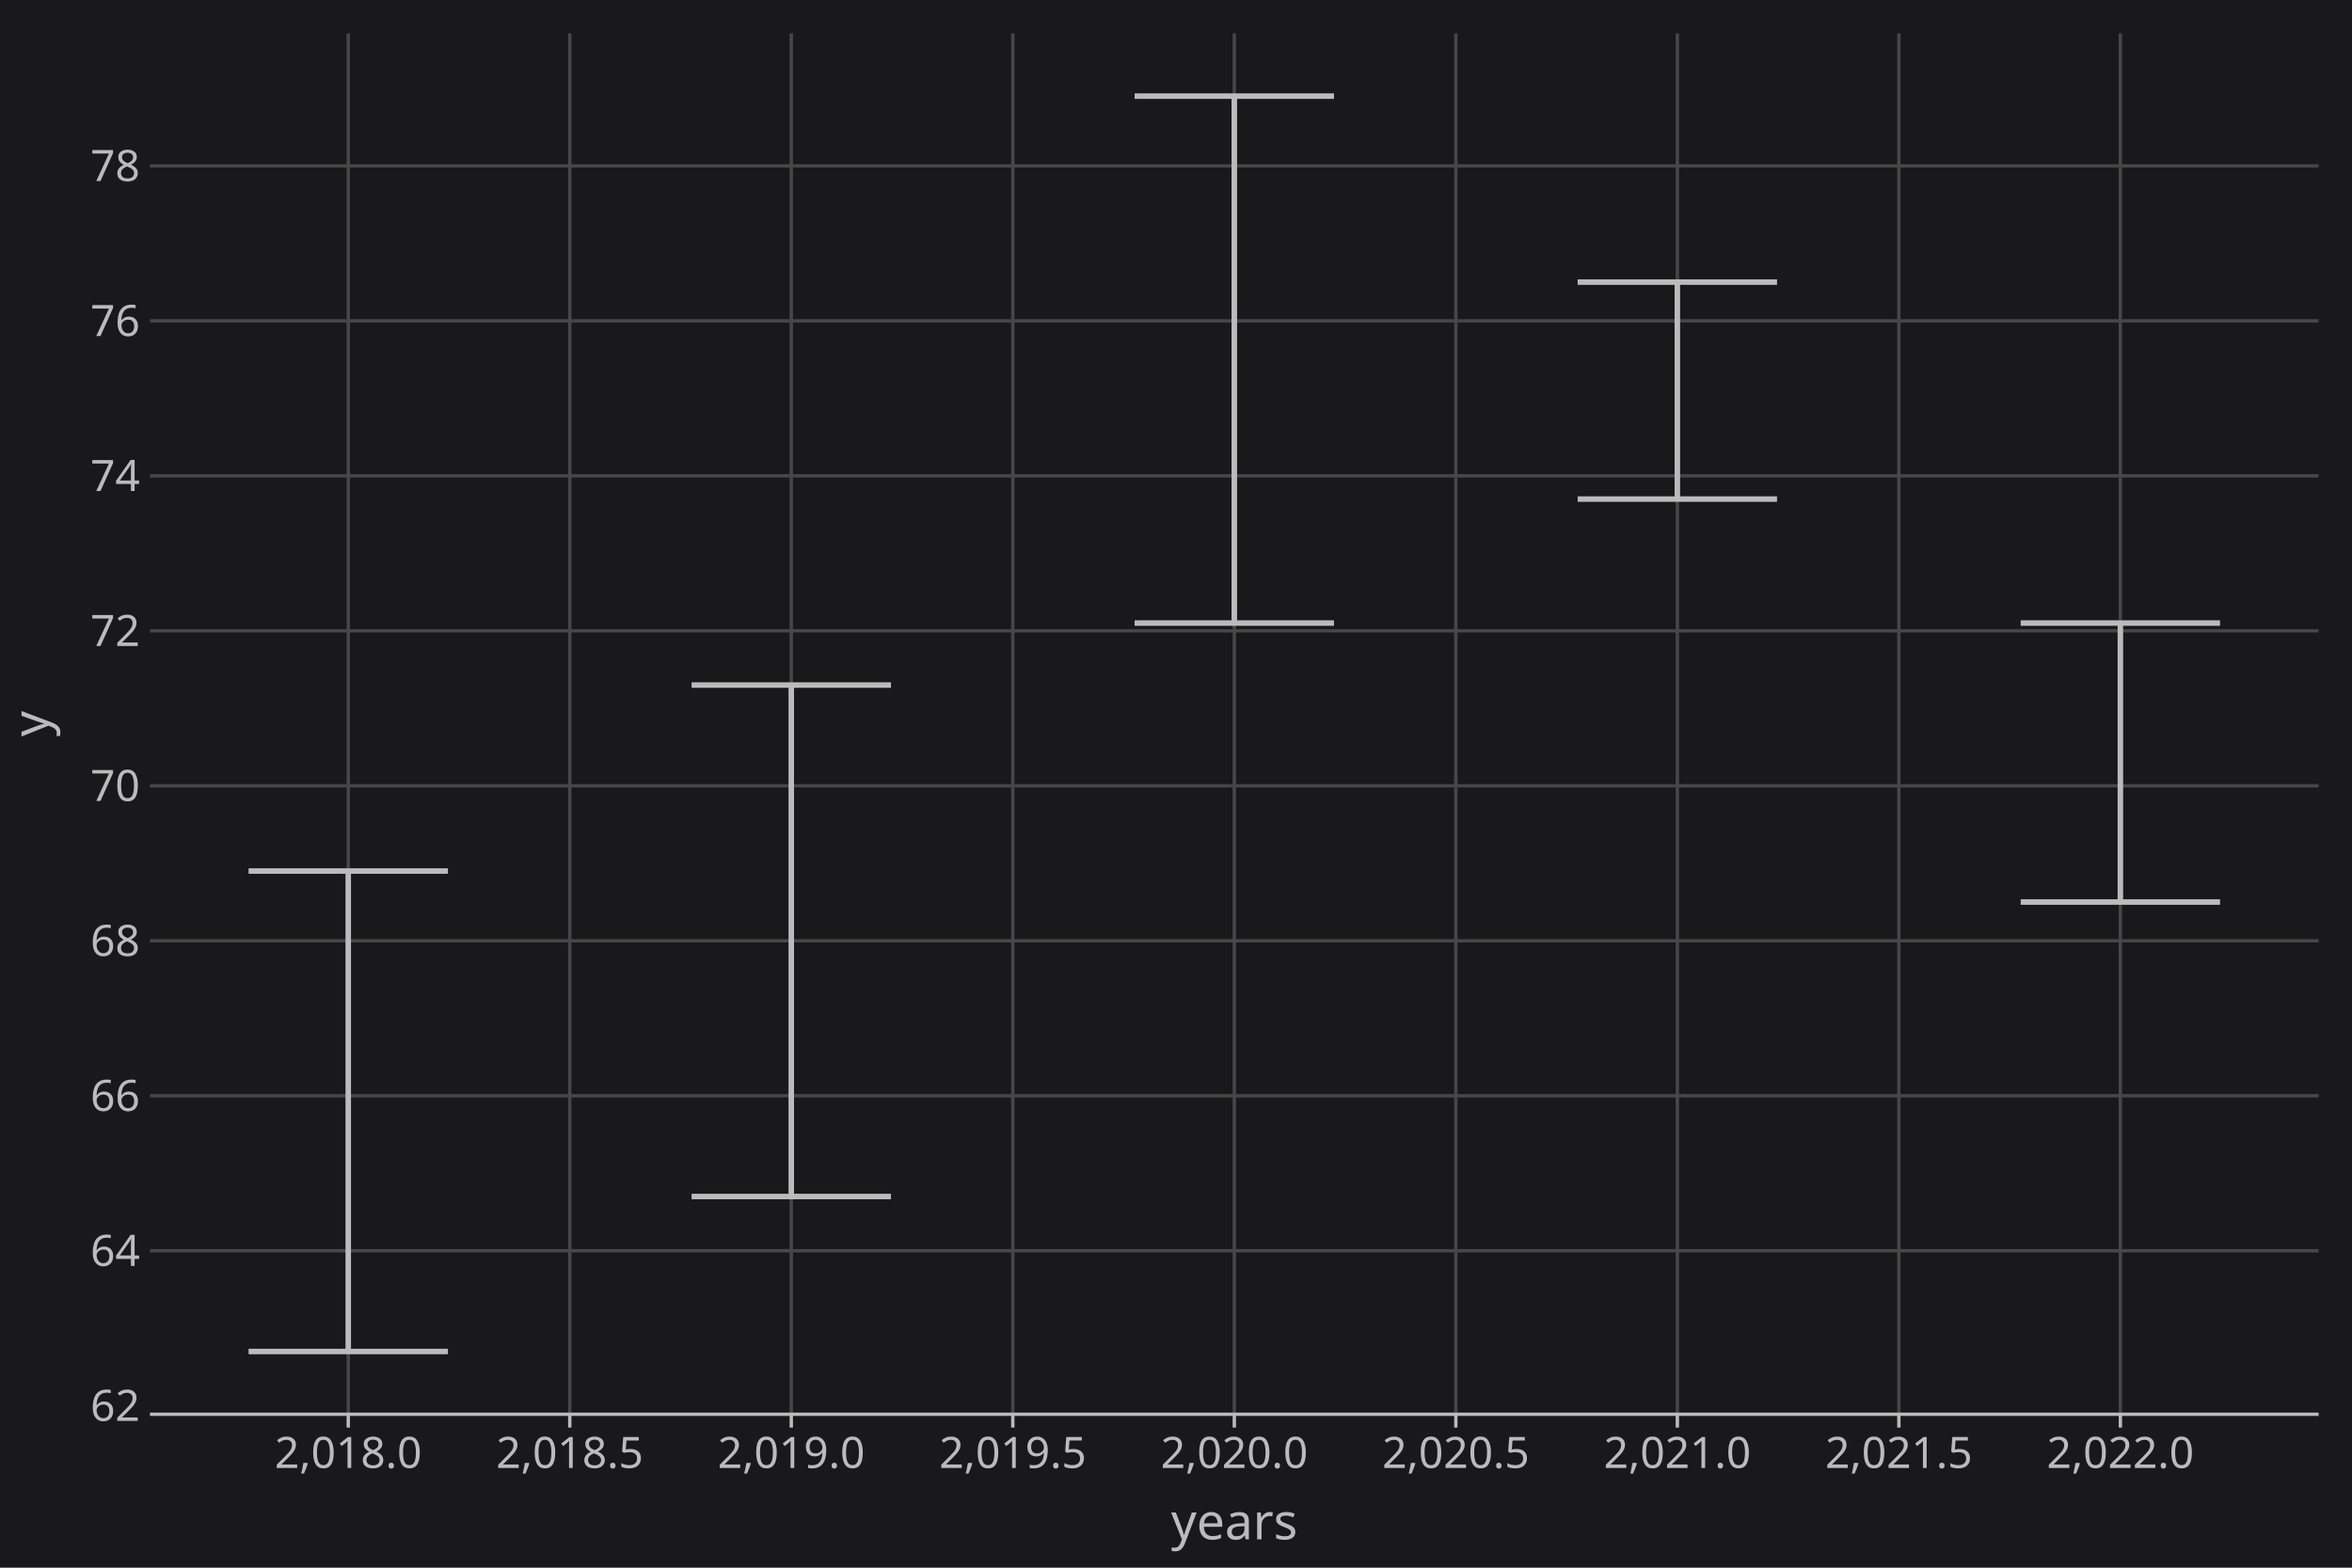
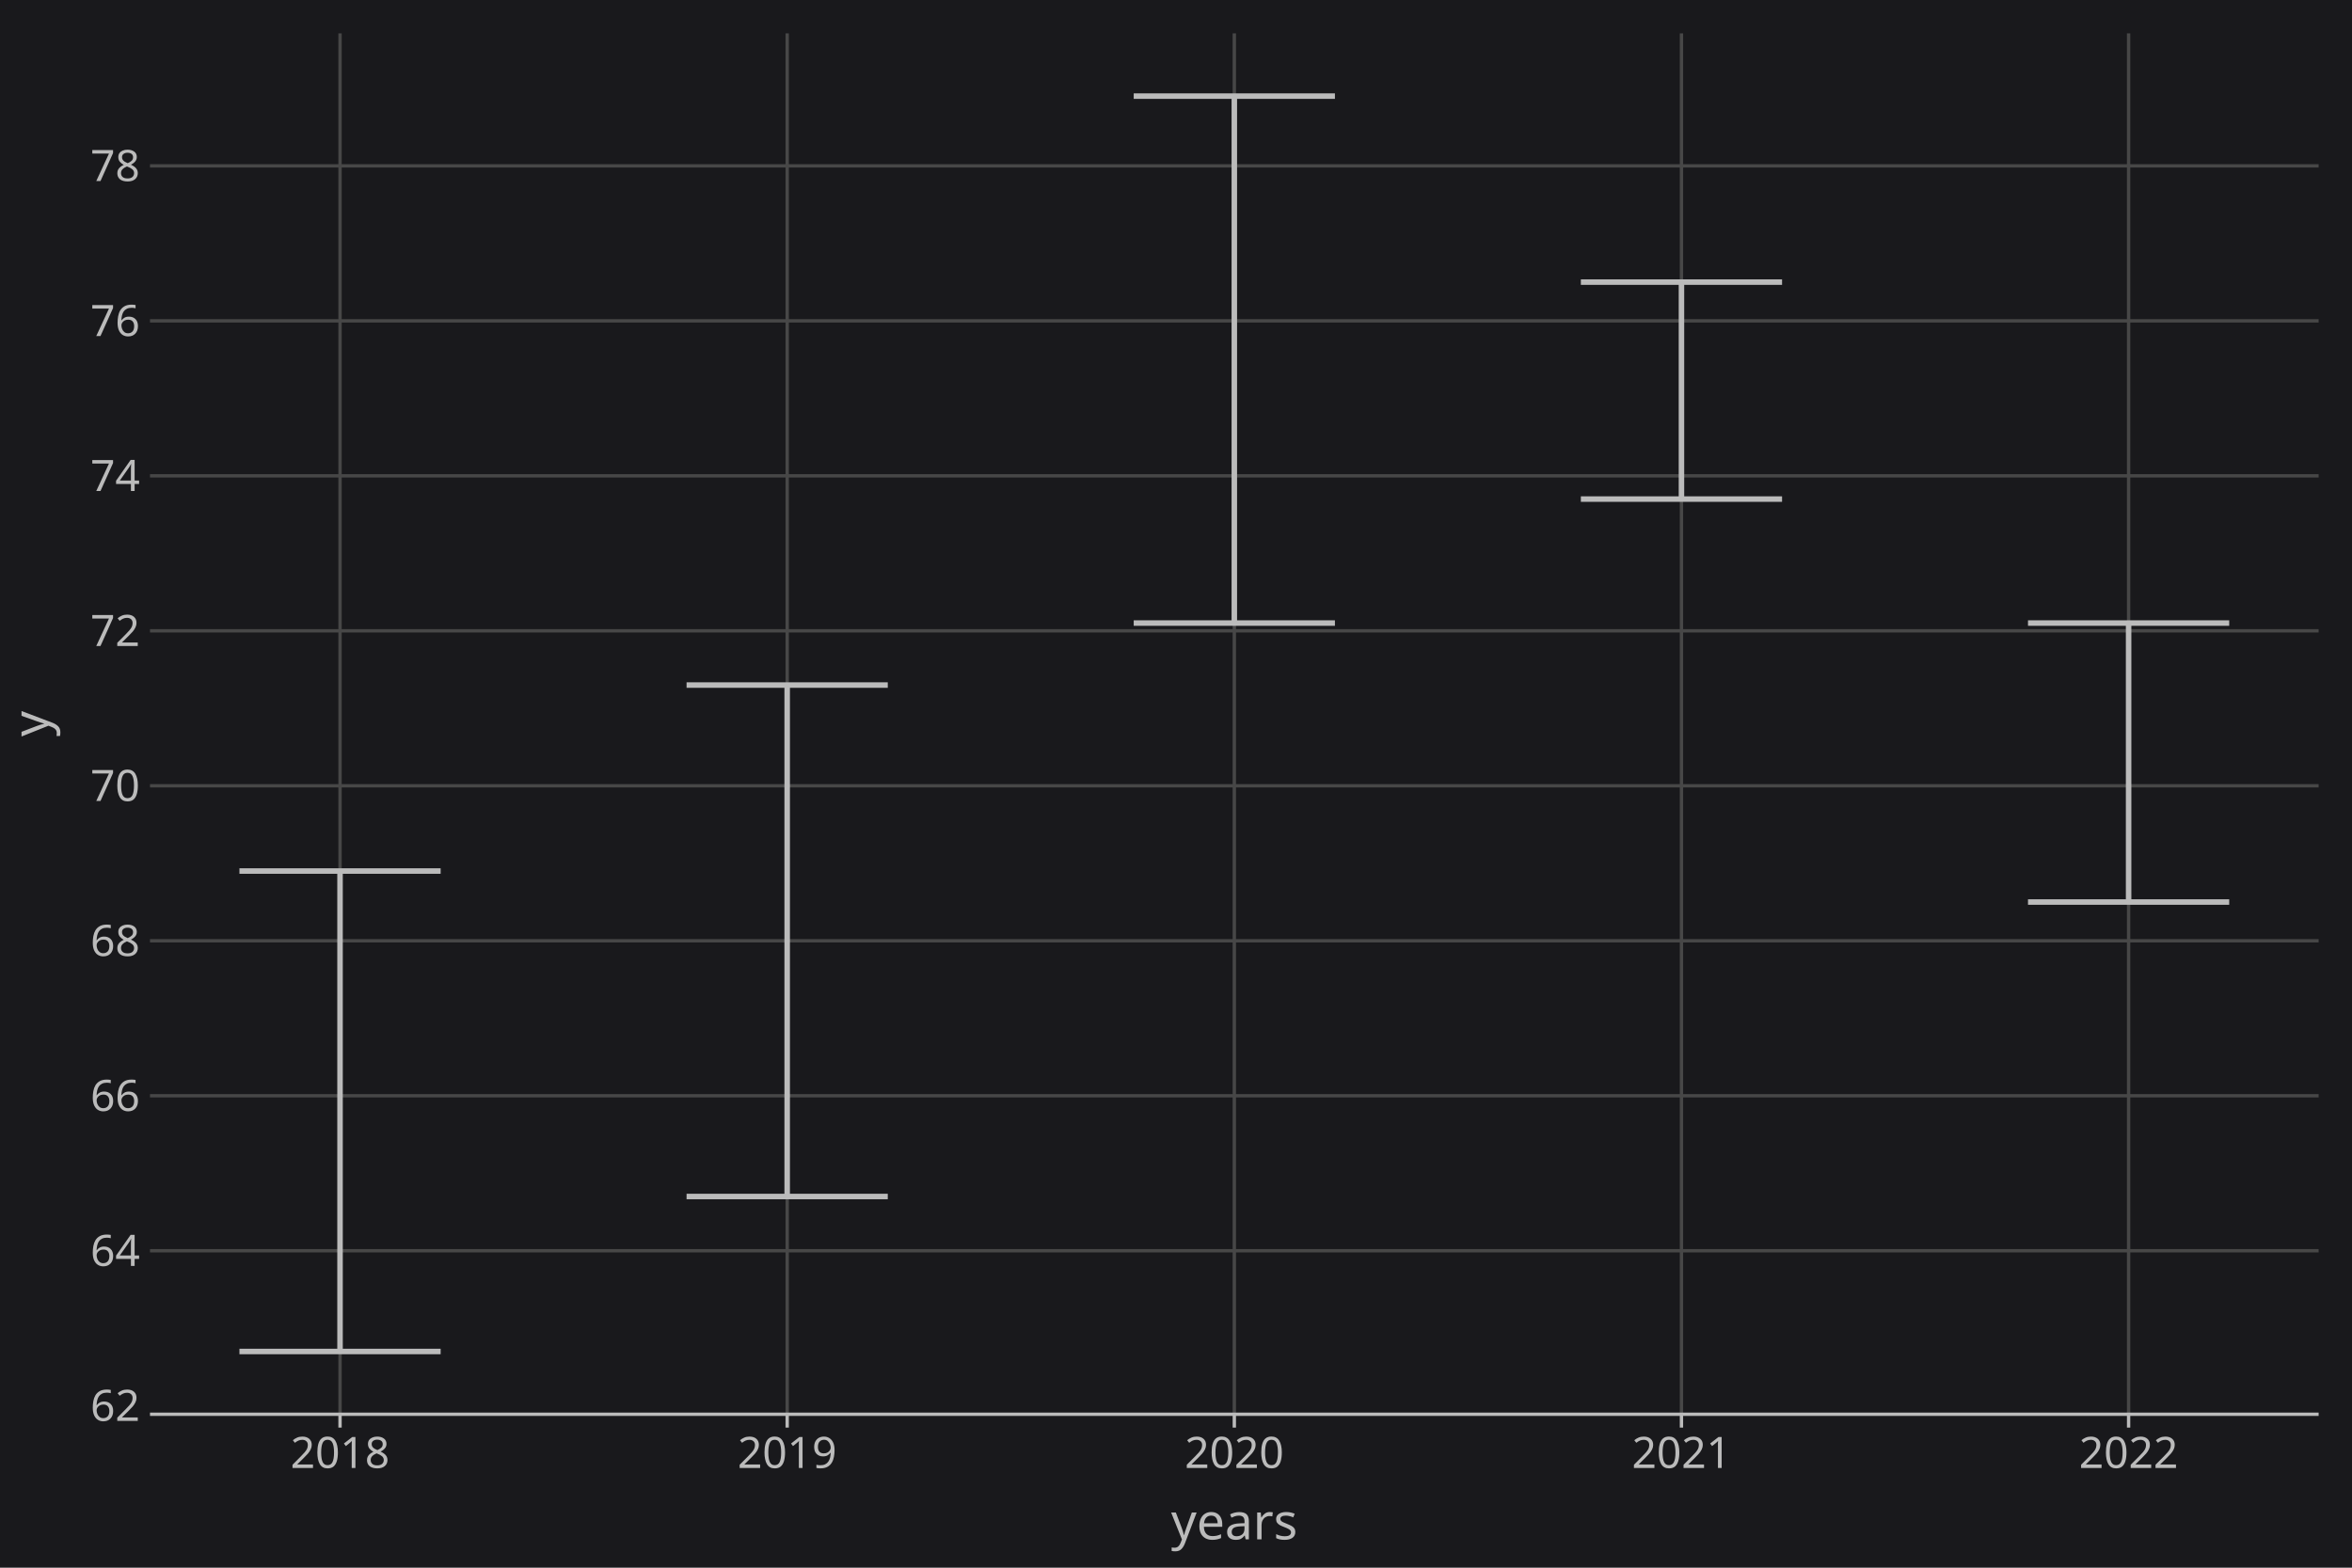
<svg xmlns="http://www.w3.org/2000/svg" class="plt-container" width="705.0" height="470.0">
  <style type="text/css">
  .plt-container {
   font-family: Lucida Grande, sans-serif;
   user-select: none;
   -webkit-user-select: none;
   -moz-user-select: none;
   -ms-user-select: none;
}
text {
   text-rendering: optimizeLegibility;
}
#xXxprefixXx0 .plot-title {
   fill: #bbbbbb;
   font-family: Lucida Grande, sans-serif;
   font-size: 16.0px;
   font-weight: normal;
   font-style: normal;   
}
#xXxprefixXx0 .plot-subtitle {
   fill: #bbbbbb;
   font-family: Lucida Grande, sans-serif;
   font-size: 15.0px;
   font-weight: normal;
   font-style: normal;   
}
#xXxprefixXx0 .plot-caption {
   fill: #bbbbbb;
   font-family: Lucida Grande, sans-serif;
   font-size: 13.0px;
   font-weight: normal;
   font-style: normal;   
}
#xXxprefixXx0 .legend-title {
   fill: #bbbbbb;
   font-family: Lucida Grande, sans-serif;
   font-size: 15.0px;
   font-weight: normal;
   font-style: normal;   
}
#xXxprefixXx0 .legend-item {
   fill: #bbbbbb;
   font-family: Lucida Grande, sans-serif;
   font-size: 13.0px;
   font-weight: normal;
   font-style: normal;   
}
#xXxprefixXx0 .axis-title-x {
   fill: #bbbbbb;
   font-family: Lucida Grande, sans-serif;
   font-size: 15.0px;
   font-weight: normal;
   font-style: normal;   
}
#xXxprefixXx0 .axis-text-x {
   fill: #bbbbbb;
   font-family: Lucida Grande, sans-serif;
   font-size: 13.0px;
   font-weight: normal;
   font-style: normal;   
}
#xXxprefixXx2 .axis-tooltip-text-x {
   fill: #303030;
   font-family: Lucida Grande, sans-serif;
   font-size: 13.0px;
   font-weight: normal;
   font-style: normal;   
}
#xXxprefixXx0 .axis-title-y {
   fill: #bbbbbb;
   font-family: Lucida Grande, sans-serif;
   font-size: 15.0px;
   font-weight: normal;
   font-style: normal;   
}
#xXxprefixXx0 .axis-text-y {
   fill: #bbbbbb;
   font-family: Lucida Grande, sans-serif;
   font-size: 13.0px;
   font-weight: normal;
   font-style: normal;   
}
#xXxprefixXx2 .axis-tooltip-text-y {
   fill: #303030;
   font-family: Lucida Grande, sans-serif;
   font-size: 13.0px;
   font-weight: normal;
   font-style: normal;   
}
#xXxprefixXx0 .facet-strip-text-x {
   fill: #bbbbbb;
   font-family: Lucida Grande, sans-serif;
   font-size: 13.0px;
   font-weight: normal;
   font-style: normal;   
}
#xXxprefixXx0 .facet-strip-text-y {
   fill: #bbbbbb;
   font-family: Lucida Grande, sans-serif;
   font-size: 13.0px;
   font-weight: normal;
   font-style: normal;   
}
#xXxprefixXx2 .tooltip-text {
   fill: #bbbbbb;
   font-family: Lucida Grande, sans-serif;
   font-size: 13.0px;
   font-weight: normal;
   font-style: normal;   
}
#xXxprefixXx2 .tooltip-title {
   fill: #bbbbbb;
   font-family: Lucida Grande, sans-serif;
   font-size: 13.0px;
   font-weight: bold;
   font-style: normal;   
}
#xXxprefixXx2 .tooltip-label {
   fill: #bbbbbb;
   font-family: Lucida Grande, sans-serif;
   font-size: 13.0px;
   font-weight: bold;
   font-style: normal;   
}

  </style>
  <g id="xXxprefixXx0">
    <path fill-rule="evenodd" fill="rgb(25,25,28)" fill-opacity="1.0" d="M0.0 0.0 L0.0 470.0 L705.0 470.0 L705.0 0.0 Z">
    </path>
    <g transform="translate(23.0 10.0 ) ">
      <g transform="translate(21.96121 414.0 ) ">
-         <line x1="59.426" y1="-0.0" x2="59.426" y2="-414.0" stroke="rgb(71,71,71)" stroke-opacity="1.0" stroke-width="1.0">
-         </line>
-         <line x1="125.825" y1="-0.0" x2="125.825" y2="-414.0" stroke="rgb(71,71,71)" stroke-opacity="1.0" stroke-width="1.0">
-         </line>
-         <line x1="192.223" y1="-0.0" x2="192.223" y2="-414.0" stroke="rgb(71,71,71)" stroke-opacity="1.0" stroke-width="1.0">
-         </line>
-         <line x1="258.621" y1="-0.0" x2="258.621" y2="-414.0" stroke="rgb(71,71,71)" stroke-opacity="1.0" stroke-width="1.0">
+         <line x1="56.962" y1="-0.0" x2="56.962" y2="-414.0" stroke="rgb(71,71,71)" stroke-opacity="1.0" stroke-width="1.0">
+         </line>
+         <line x1="190.991" y1="-0.0" x2="190.991" y2="-414.0" stroke="rgb(71,71,71)" stroke-opacity="1.0" stroke-width="1.0">
        </line>
        <line x1="325.019" y1="-0.0" x2="325.019" y2="-414.0" stroke="rgb(71,71,71)" stroke-opacity="1.0" stroke-width="1.0">
        </line>
-         <line x1="391.418" y1="-0.0" x2="391.418" y2="-414.0" stroke="rgb(71,71,71)" stroke-opacity="1.0" stroke-width="1.0">
-         </line>
-         <line x1="457.816" y1="-0.0" x2="457.816" y2="-414.0" stroke="rgb(71,71,71)" stroke-opacity="1.0" stroke-width="1.0">
-         </line>
-         <line x1="524.214" y1="-0.0" x2="524.214" y2="-414.0" stroke="rgb(71,71,71)" stroke-opacity="1.0" stroke-width="1.0">
-         </line>
-         <line x1="590.612" y1="-0.0" x2="590.612" y2="-414.0" stroke="rgb(71,71,71)" stroke-opacity="1.0" stroke-width="1.0">
-         </line>
-         <g transform="translate(59.42643 0.0 ) ">
-           <line stroke-width="1.0" stroke="rgb(187,187,187)" stroke-opacity="1.0" x2="0.0" y2="4.0">
-           </line>
-           <g transform="translate(0.0 7.0 ) ">
-             <text class="axis-text-x" text-anchor="middle" dy="0.7em">
-             2,018.0
-             </text>
-           </g>
-         </g>
-         <g transform="translate(125.8247 0.0 ) ">
-           <line stroke-width="1.0" stroke="rgb(187,187,187)" stroke-opacity="1.0" x2="0.0" y2="4.0">
-           </line>
-           <g transform="translate(0.0 7.0 ) ">
-             <text class="axis-text-x" text-anchor="middle" dy="0.7em">
-             2,018.5
-             </text>
-           </g>
-         </g>
-         <g transform="translate(192.2229 0.0 ) ">
-           <line stroke-width="1.0" stroke="rgb(187,187,187)" stroke-opacity="1.0" x2="0.0" y2="4.0">
-           </line>
-           <g transform="translate(0.0 7.0 ) ">
-             <text class="axis-text-x" text-anchor="middle" dy="0.7em">
-             2,019.0
-             </text>
-           </g>
-         </g>
-         <g transform="translate(258.6212 0.0 ) ">
-           <line stroke-width="1.0" stroke="rgb(187,187,187)" stroke-opacity="1.0" x2="0.0" y2="4.0">
-           </line>
-           <g transform="translate(0.0 7.0 ) ">
-             <text class="axis-text-x" text-anchor="middle" dy="0.7em">
-             2,019.5
+         <line x1="459.048" y1="-0.0" x2="459.048" y2="-414.0" stroke="rgb(71,71,71)" stroke-opacity="1.0" stroke-width="1.0">
+         </line>
+         <line x1="593.077" y1="-0.0" x2="593.077" y2="-414.0" stroke="rgb(71,71,71)" stroke-opacity="1.0" stroke-width="1.0">
+         </line>
+         <g transform="translate(56.96216 0.0 ) ">
+           <line stroke-width="1.0" stroke="rgb(187,187,187)" stroke-opacity="1.0" x2="0.0" y2="4.0">
+           </line>
+           <g transform="translate(0.0 7.0 ) ">
+             <text class="axis-text-x" text-anchor="middle" dy="0.7em">
+             2018
+             </text>
+           </g>
+         </g>
+         <g transform="translate(190.9908 0.0 ) ">
+           <line stroke-width="1.0" stroke="rgb(187,187,187)" stroke-opacity="1.0" x2="0.0" y2="4.0">
+           </line>
+           <g transform="translate(0.0 7.0 ) ">
+             <text class="axis-text-x" text-anchor="middle" dy="0.7em">
+             2019
            </text>
          </g>
        </g>
        <g transform="translate(325.0194 0.0 ) ">
          <line stroke-width="1.0" stroke="rgb(187,187,187)" stroke-opacity="1.0" x2="0.0" y2="4.0">
          </line>
          <g transform="translate(0.0 7.0 ) ">
            <text class="axis-text-x" text-anchor="middle" dy="0.7em">
-             2,020.0
-             </text>
-           </g>
-         </g>
-         <g transform="translate(391.4176 0.0 ) ">
-           <line stroke-width="1.0" stroke="rgb(187,187,187)" stroke-opacity="1.0" x2="0.0" y2="4.0">
-           </line>
-           <g transform="translate(0.0 7.0 ) ">
-             <text class="axis-text-x" text-anchor="middle" dy="0.7em">
-             2,020.5
-             </text>
-           </g>
-         </g>
-         <g transform="translate(457.8159 0.0 ) ">
-           <line stroke-width="1.0" stroke="rgb(187,187,187)" stroke-opacity="1.0" x2="0.0" y2="4.0">
-           </line>
-           <g transform="translate(0.0 7.0 ) ">
-             <text class="axis-text-x" text-anchor="middle" dy="0.7em">
-             2,021.0
-             </text>
-           </g>
-         </g>
-         <g transform="translate(524.2141 0.0 ) ">
-           <line stroke-width="1.0" stroke="rgb(187,187,187)" stroke-opacity="1.0" x2="0.0" y2="4.0">
-           </line>
-           <g transform="translate(0.0 7.0 ) ">
-             <text class="axis-text-x" text-anchor="middle" dy="0.7em">
-             2,021.5
-             </text>
-           </g>
-         </g>
-         <g transform="translate(590.6124 0.0 ) ">
-           <line stroke-width="1.0" stroke="rgb(187,187,187)" stroke-opacity="1.0" x2="0.0" y2="4.0">
-           </line>
-           <g transform="translate(0.0 7.0 ) ">
-             <text class="axis-text-x" text-anchor="middle" dy="0.7em">
-             2,022.0
+             2020
+             </text>
+           </g>
+         </g>
+         <g transform="translate(459.048 0.0 ) ">
+           <line stroke-width="1.0" stroke="rgb(187,187,187)" stroke-opacity="1.0" x2="0.0" y2="4.0">
+           </line>
+           <g transform="translate(0.0 7.0 ) ">
+             <text class="axis-text-x" text-anchor="middle" dy="0.7em">
+             2021
+             </text>
+           </g>
+         </g>
+         <g transform="translate(593.0766 0.0 ) ">
+           <line stroke-width="1.0" stroke="rgb(187,187,187)" stroke-opacity="1.0" x2="0.0" y2="4.0">
+           </line>
+           <g transform="translate(0.0 7.0 ) ">
+             <text class="axis-text-x" text-anchor="middle" dy="0.7em">
+             2022
            </text>
          </g>
        </g>
        <line x1="0.0" y1="0.0" x2="650.039" y2="0.0" stroke-width="1.0" stroke="rgb(187,187,187)" stroke-opacity="1.0">
        </line>
      </g>
      <g transform="translate(21.96121 0.0 ) ">
        <line x1="0.0" y1="364.98" x2="650.039" y2="364.98" stroke="rgb(71,71,71)" stroke-opacity="1.0" stroke-width="1.0">
        </line>
        <line x1="0.0" y1="318.515" x2="650.039" y2="318.515" stroke="rgb(71,71,71)" stroke-opacity="1.0" stroke-width="1.0">
        </line>
        <line x1="0.0" y1="272.051" x2="650.039" y2="272.051" stroke="rgb(71,71,71)" stroke-opacity="1.0" stroke-width="1.0">
        </line>
        <line x1="0.0" y1="225.586" x2="650.039" y2="225.586" stroke="rgb(71,71,71)" stroke-opacity="1.0" stroke-width="1.0">
        </line>
        <line x1="0.0" y1="179.121" x2="650.039" y2="179.121" stroke="rgb(71,71,71)" stroke-opacity="1.0" stroke-width="1.0">
        </line>
        <line x1="0.0" y1="132.657" x2="650.039" y2="132.657" stroke="rgb(71,71,71)" stroke-opacity="1.0" stroke-width="1.0">
        </line>
        <line x1="0.0" y1="86.192" x2="650.039" y2="86.192" stroke="rgb(71,71,71)" stroke-opacity="1.0" stroke-width="1.0">
        </line>
        <line x1="0.0" y1="39.727" x2="650.039" y2="39.727" stroke="rgb(71,71,71)" stroke-opacity="1.0" stroke-width="1.0">
        </line>
        <g transform="translate(0.0 411.4444 ) ">
          <g transform="translate(-3.0 0.0 ) ">
            <text class="axis-text-y" text-anchor="end" dy="0.35em">
            62
            </text>
          </g>
        </g>
        <g transform="translate(0.0 364.9798 ) ">
          <g transform="translate(-3.0 0.0 ) ">
            <text class="axis-text-y" text-anchor="end" dy="0.35em">
            64
            </text>
          </g>
        </g>
        <g transform="translate(0.0 318.5152 ) ">
          <g transform="translate(-3.0 0.0 ) ">
            <text class="axis-text-y" text-anchor="end" dy="0.35em">
            66
            </text>
          </g>
        </g>
        <g transform="translate(0.0 272.0505 ) ">
          <g transform="translate(-3.0 0.0 ) ">
            <text class="axis-text-y" text-anchor="end" dy="0.35em">
            68
            </text>
          </g>
        </g>
        <g transform="translate(0.0 225.5859 ) ">
          <g transform="translate(-3.0 0.0 ) ">
            <text class="axis-text-y" text-anchor="end" dy="0.35em">
            70
            </text>
          </g>
        </g>
        <g transform="translate(0.0 179.1212 ) ">
          <g transform="translate(-3.0 0.0 ) ">
            <text class="axis-text-y" text-anchor="end" dy="0.35em">
            72
            </text>
          </g>
        </g>
        <g transform="translate(0.0 132.6566 ) ">
          <g transform="translate(-3.0 0.0 ) ">
            <text class="axis-text-y" text-anchor="end" dy="0.35em">
            74
            </text>
          </g>
        </g>
        <g transform="translate(0.0 86.19192 ) ">
          <g transform="translate(-3.0 0.0 ) ">
            <text class="axis-text-y" text-anchor="end" dy="0.35em">
            76
            </text>
          </g>
        </g>
        <g transform="translate(0.0 39.72727 ) ">
          <g transform="translate(-3.0 0.0 ) ">
            <text class="axis-text-y" text-anchor="end" dy="0.35em">
            78
            </text>
          </g>
        </g>
      </g>
      <g transform="translate(21.96121 0.0 ) " clip-path="url(#xXxprefixXx1)" clip-bounds-jfx="[rect (0.0, 0.0), (650.039, 414.0)]">
        <defs>
          <clipPath id="xXxprefixXx1">
            <rect x="0.0" y="0.0" width="650.039" height="414.0">
            </rect>
          </clipPath>
        </defs>
        <g>
-           <line x1="29.547" y1="395.182" x2="89.306" y2="395.182" stroke="rgb(187,187,187)" stroke-opacity="1.0" fill="rgb(17,142,216)" fill-opacity="1.0" stroke-width="1.65">
-           </line>
-           <line x1="29.547" y1="251.141" x2="89.306" y2="251.141" stroke="rgb(187,187,187)" stroke-opacity="1.0" fill="rgb(17,142,216)" fill-opacity="1.0" stroke-width="1.65">
-           </line>
-           <line x1="59.426" y1="395.182" x2="59.426" y2="251.141" stroke="rgb(187,187,187)" stroke-opacity="1.0" fill="rgb(17,142,216)" fill-opacity="1.0" stroke-width="1.65">
-           </line>
-         </g>
-         <g>
-           <line x1="162.344" y1="348.717" x2="222.102" y2="348.717" stroke="rgb(187,187,187)" stroke-opacity="1.0" fill="rgb(17,142,216)" fill-opacity="1.0" stroke-width="1.65">
-           </line>
-           <line x1="162.344" y1="195.384" x2="222.102" y2="195.384" stroke="rgb(187,187,187)" stroke-opacity="1.0" fill="rgb(17,142,216)" fill-opacity="1.0" stroke-width="1.65">
-           </line>
-           <line x1="192.223" y1="348.717" x2="192.223" y2="195.384" stroke="rgb(187,187,187)" stroke-opacity="1.0" fill="rgb(17,142,216)" fill-opacity="1.0" stroke-width="1.65">
-           </line>
-         </g>
-         <g>
-           <line x1="295.14" y1="176.798" x2="354.899" y2="176.798" stroke="rgb(187,187,187)" stroke-opacity="1.0" fill="rgb(17,142,216)" fill-opacity="1.0" stroke-width="1.65">
-           </line>
-           <line x1="295.14" y1="18.818" x2="354.899" y2="18.818" stroke="rgb(187,187,187)" stroke-opacity="1.0" fill="rgb(17,142,216)" fill-opacity="1.0" stroke-width="1.65">
+           <line x1="26.806" y1="395.182" x2="87.119" y2="395.182" stroke="rgb(187,187,187)" stroke-opacity="1.0" fill="rgb(17,142,216)" fill-opacity="1.0" stroke-width="1.65">
+           </line>
+           <line x1="26.806" y1="251.141" x2="87.119" y2="251.141" stroke="rgb(187,187,187)" stroke-opacity="1.0" fill="rgb(17,142,216)" fill-opacity="1.0" stroke-width="1.65">
+           </line>
+           <line x1="56.962" y1="395.182" x2="56.962" y2="251.141" stroke="rgb(187,187,187)" stroke-opacity="1.0" fill="rgb(17,142,216)" fill-opacity="1.0" stroke-width="1.65">
+           </line>
+         </g>
+         <g>
+           <line x1="160.834" y1="348.717" x2="221.147" y2="348.717" stroke="rgb(187,187,187)" stroke-opacity="1.0" fill="rgb(17,142,216)" fill-opacity="1.0" stroke-width="1.65">
+           </line>
+           <line x1="160.834" y1="195.384" x2="221.147" y2="195.384" stroke="rgb(187,187,187)" stroke-opacity="1.0" fill="rgb(17,142,216)" fill-opacity="1.0" stroke-width="1.65">
+           </line>
+           <line x1="190.991" y1="348.717" x2="190.991" y2="195.384" stroke="rgb(187,187,187)" stroke-opacity="1.0" fill="rgb(17,142,216)" fill-opacity="1.0" stroke-width="1.65">
+           </line>
+         </g>
+         <g>
+           <line x1="294.863" y1="176.798" x2="355.176" y2="176.798" stroke="rgb(187,187,187)" stroke-opacity="1.0" fill="rgb(17,142,216)" fill-opacity="1.0" stroke-width="1.65">
+           </line>
+           <line x1="294.863" y1="18.818" x2="355.176" y2="18.818" stroke="rgb(187,187,187)" stroke-opacity="1.0" fill="rgb(17,142,216)" fill-opacity="1.0" stroke-width="1.65">
          </line>
          <line x1="325.019" y1="176.798" x2="325.019" y2="18.818" stroke="rgb(187,187,187)" stroke-opacity="1.0" fill="rgb(17,142,216)" fill-opacity="1.0" stroke-width="1.65">
          </line>
        </g>
        <g>
-           <line x1="427.937" y1="139.626" x2="487.695" y2="139.626" stroke="rgb(187,187,187)" stroke-opacity="1.0" fill="rgb(17,142,216)" fill-opacity="1.0" stroke-width="1.65">
-           </line>
-           <line x1="427.937" y1="74.576" x2="487.695" y2="74.576" stroke="rgb(187,187,187)" stroke-opacity="1.0" fill="rgb(17,142,216)" fill-opacity="1.0" stroke-width="1.65">
-           </line>
-           <line x1="457.816" y1="139.626" x2="457.816" y2="74.576" stroke="rgb(187,187,187)" stroke-opacity="1.0" fill="rgb(17,142,216)" fill-opacity="1.0" stroke-width="1.65">
-           </line>
-         </g>
-         <g>
-           <line x1="560.733" y1="260.434" x2="620.492" y2="260.434" stroke="rgb(187,187,187)" stroke-opacity="1.0" fill="rgb(17,142,216)" fill-opacity="1.0" stroke-width="1.65">
-           </line>
-           <line x1="560.733" y1="176.798" x2="620.492" y2="176.798" stroke="rgb(187,187,187)" stroke-opacity="1.0" fill="rgb(17,142,216)" fill-opacity="1.0" stroke-width="1.65">
-           </line>
-           <line x1="590.612" y1="260.434" x2="590.612" y2="176.798" stroke="rgb(187,187,187)" stroke-opacity="1.0" fill="rgb(17,142,216)" fill-opacity="1.0" stroke-width="1.65">
+           <line x1="428.892" y1="139.626" x2="489.204" y2="139.626" stroke="rgb(187,187,187)" stroke-opacity="1.0" fill="rgb(17,142,216)" fill-opacity="1.0" stroke-width="1.65">
+           </line>
+           <line x1="428.892" y1="74.576" x2="489.204" y2="74.576" stroke="rgb(187,187,187)" stroke-opacity="1.0" fill="rgb(17,142,216)" fill-opacity="1.0" stroke-width="1.65">
+           </line>
+           <line x1="459.048" y1="139.626" x2="459.048" y2="74.576" stroke="rgb(187,187,187)" stroke-opacity="1.0" fill="rgb(17,142,216)" fill-opacity="1.0" stroke-width="1.65">
+           </line>
+         </g>
+         <g>
+           <line x1="562.92" y1="260.434" x2="623.233" y2="260.434" stroke="rgb(187,187,187)" stroke-opacity="1.0" fill="rgb(17,142,216)" fill-opacity="1.0" stroke-width="1.65">
+           </line>
+           <line x1="562.92" y1="176.798" x2="623.233" y2="176.798" stroke="rgb(187,187,187)" stroke-opacity="1.0" fill="rgb(17,142,216)" fill-opacity="1.0" stroke-width="1.65">
+           </line>
+           <line x1="593.077" y1="260.434" x2="593.077" y2="176.798" stroke="rgb(187,187,187)" stroke-opacity="1.0" fill="rgb(17,142,216)" fill-opacity="1.0" stroke-width="1.65">
          </line>
        </g>
      </g>
    </g>
    <g transform="translate(14.5 217.0 ) rotate(-90.0 ) ">
      <text class="axis-title-y" y="0.0" text-anchor="middle">
      y
      </text>
    </g>
    <g transform="translate(369.9806 461.5 ) ">
      <text class="axis-title-x" y="0.0" text-anchor="middle">
      years
      </text>
    </g>
    <path fill="rgb(0,0,0)" fill-opacity="0.0" stroke="rgb(187,187,187)" stroke-opacity="1.0" stroke-width="0.0" d="M0.0 0.0 L0.0 470.0 L705.0 470.0 L705.0 0.0 Z">
    </path>
  </g>
  <g id="xXxprefixXx2">
  </g>
</svg>
